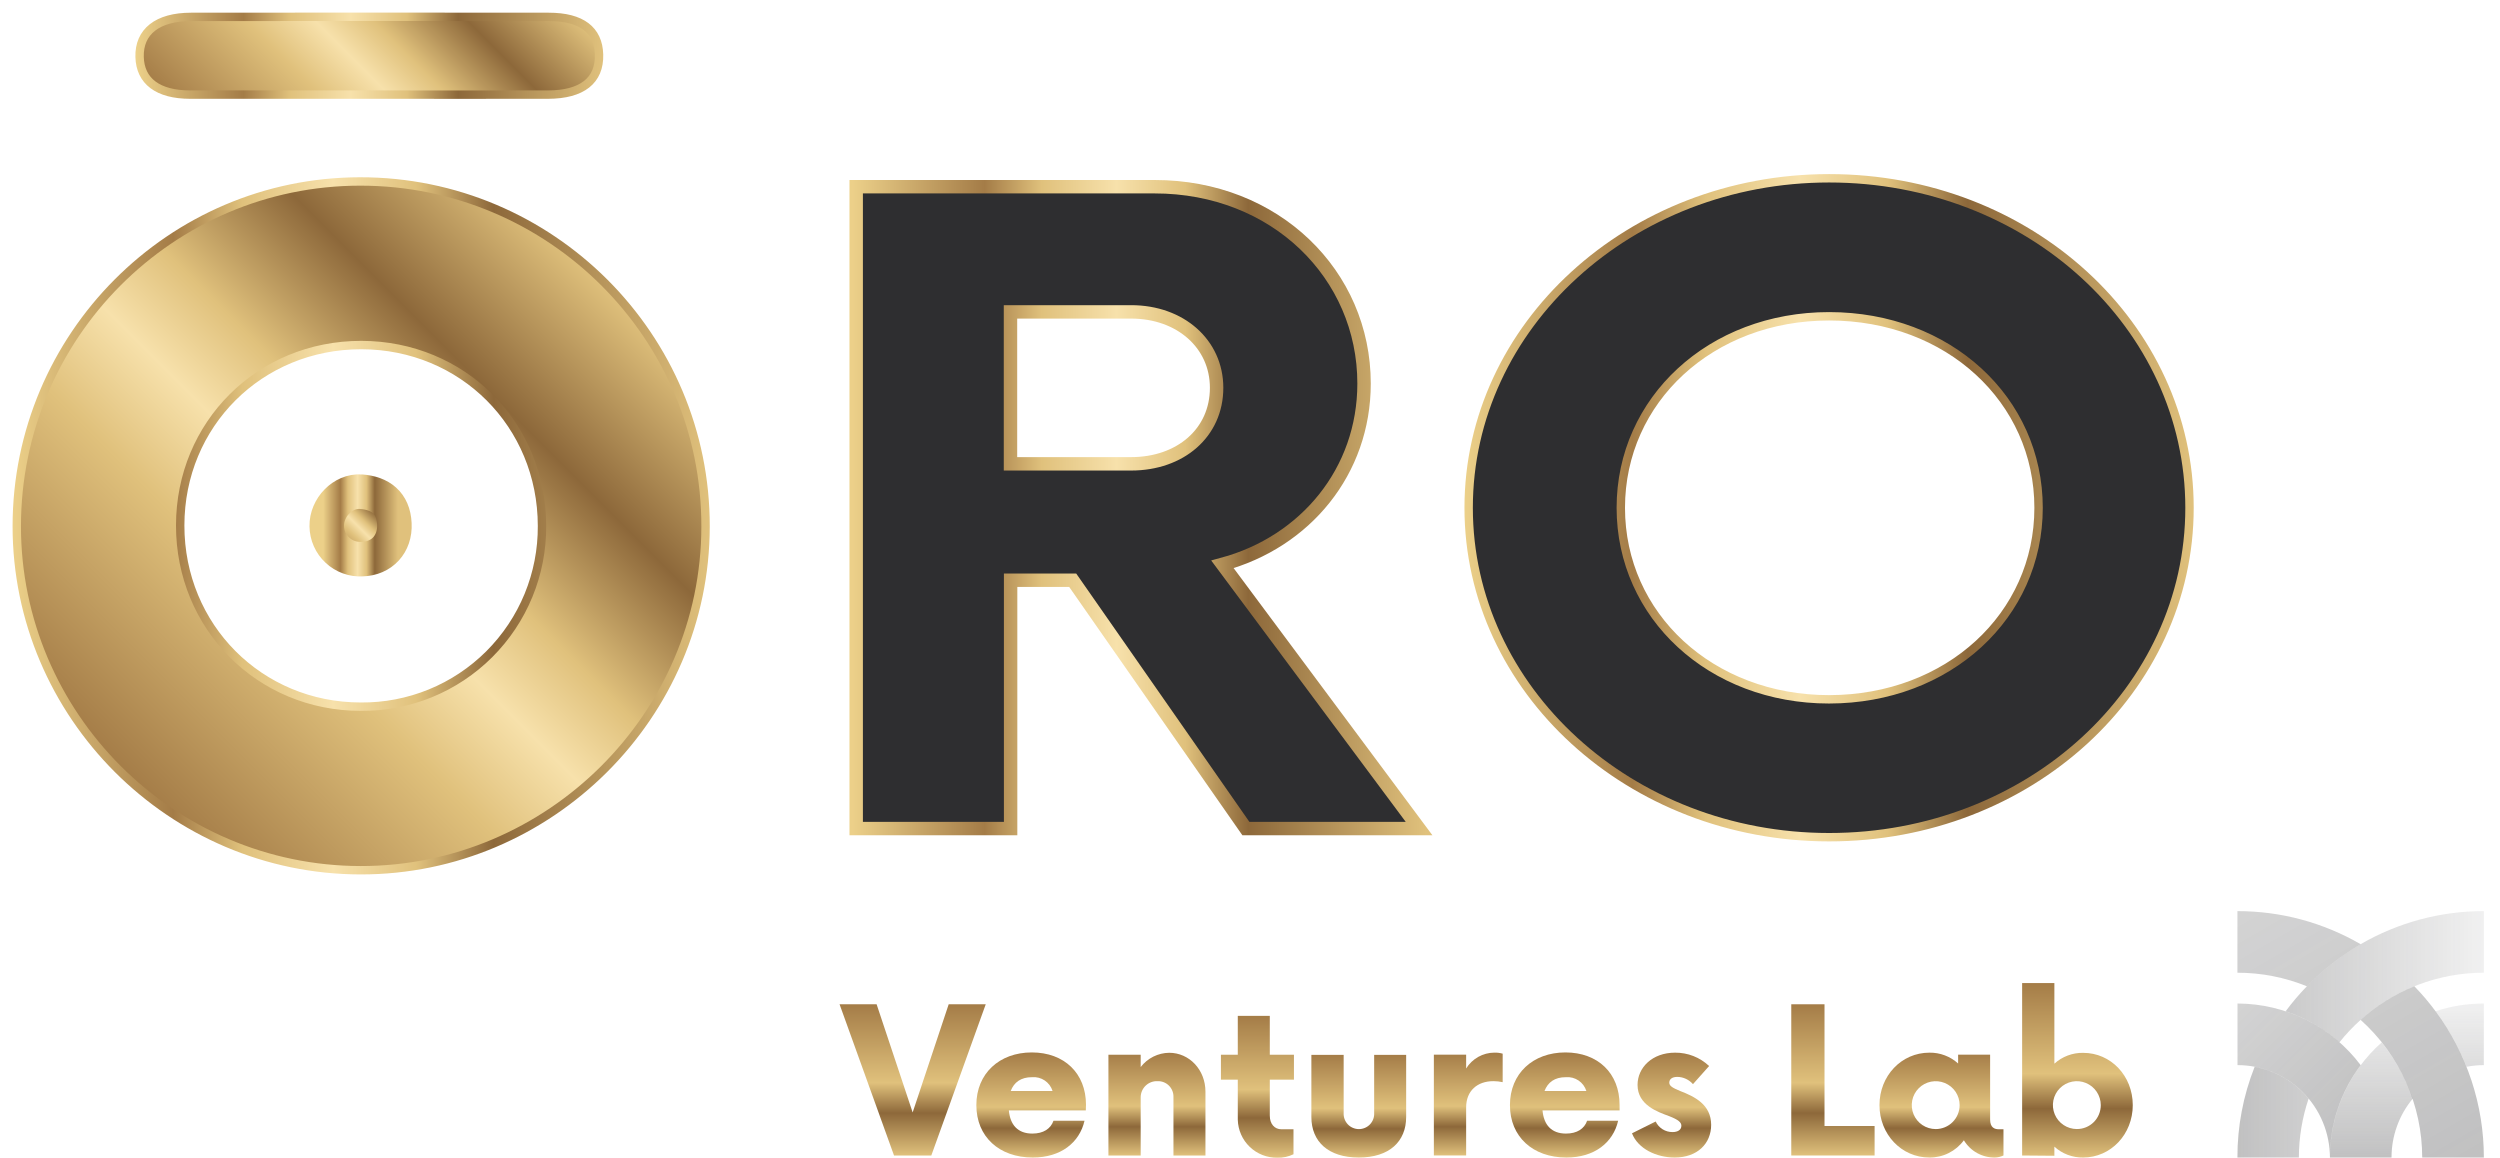
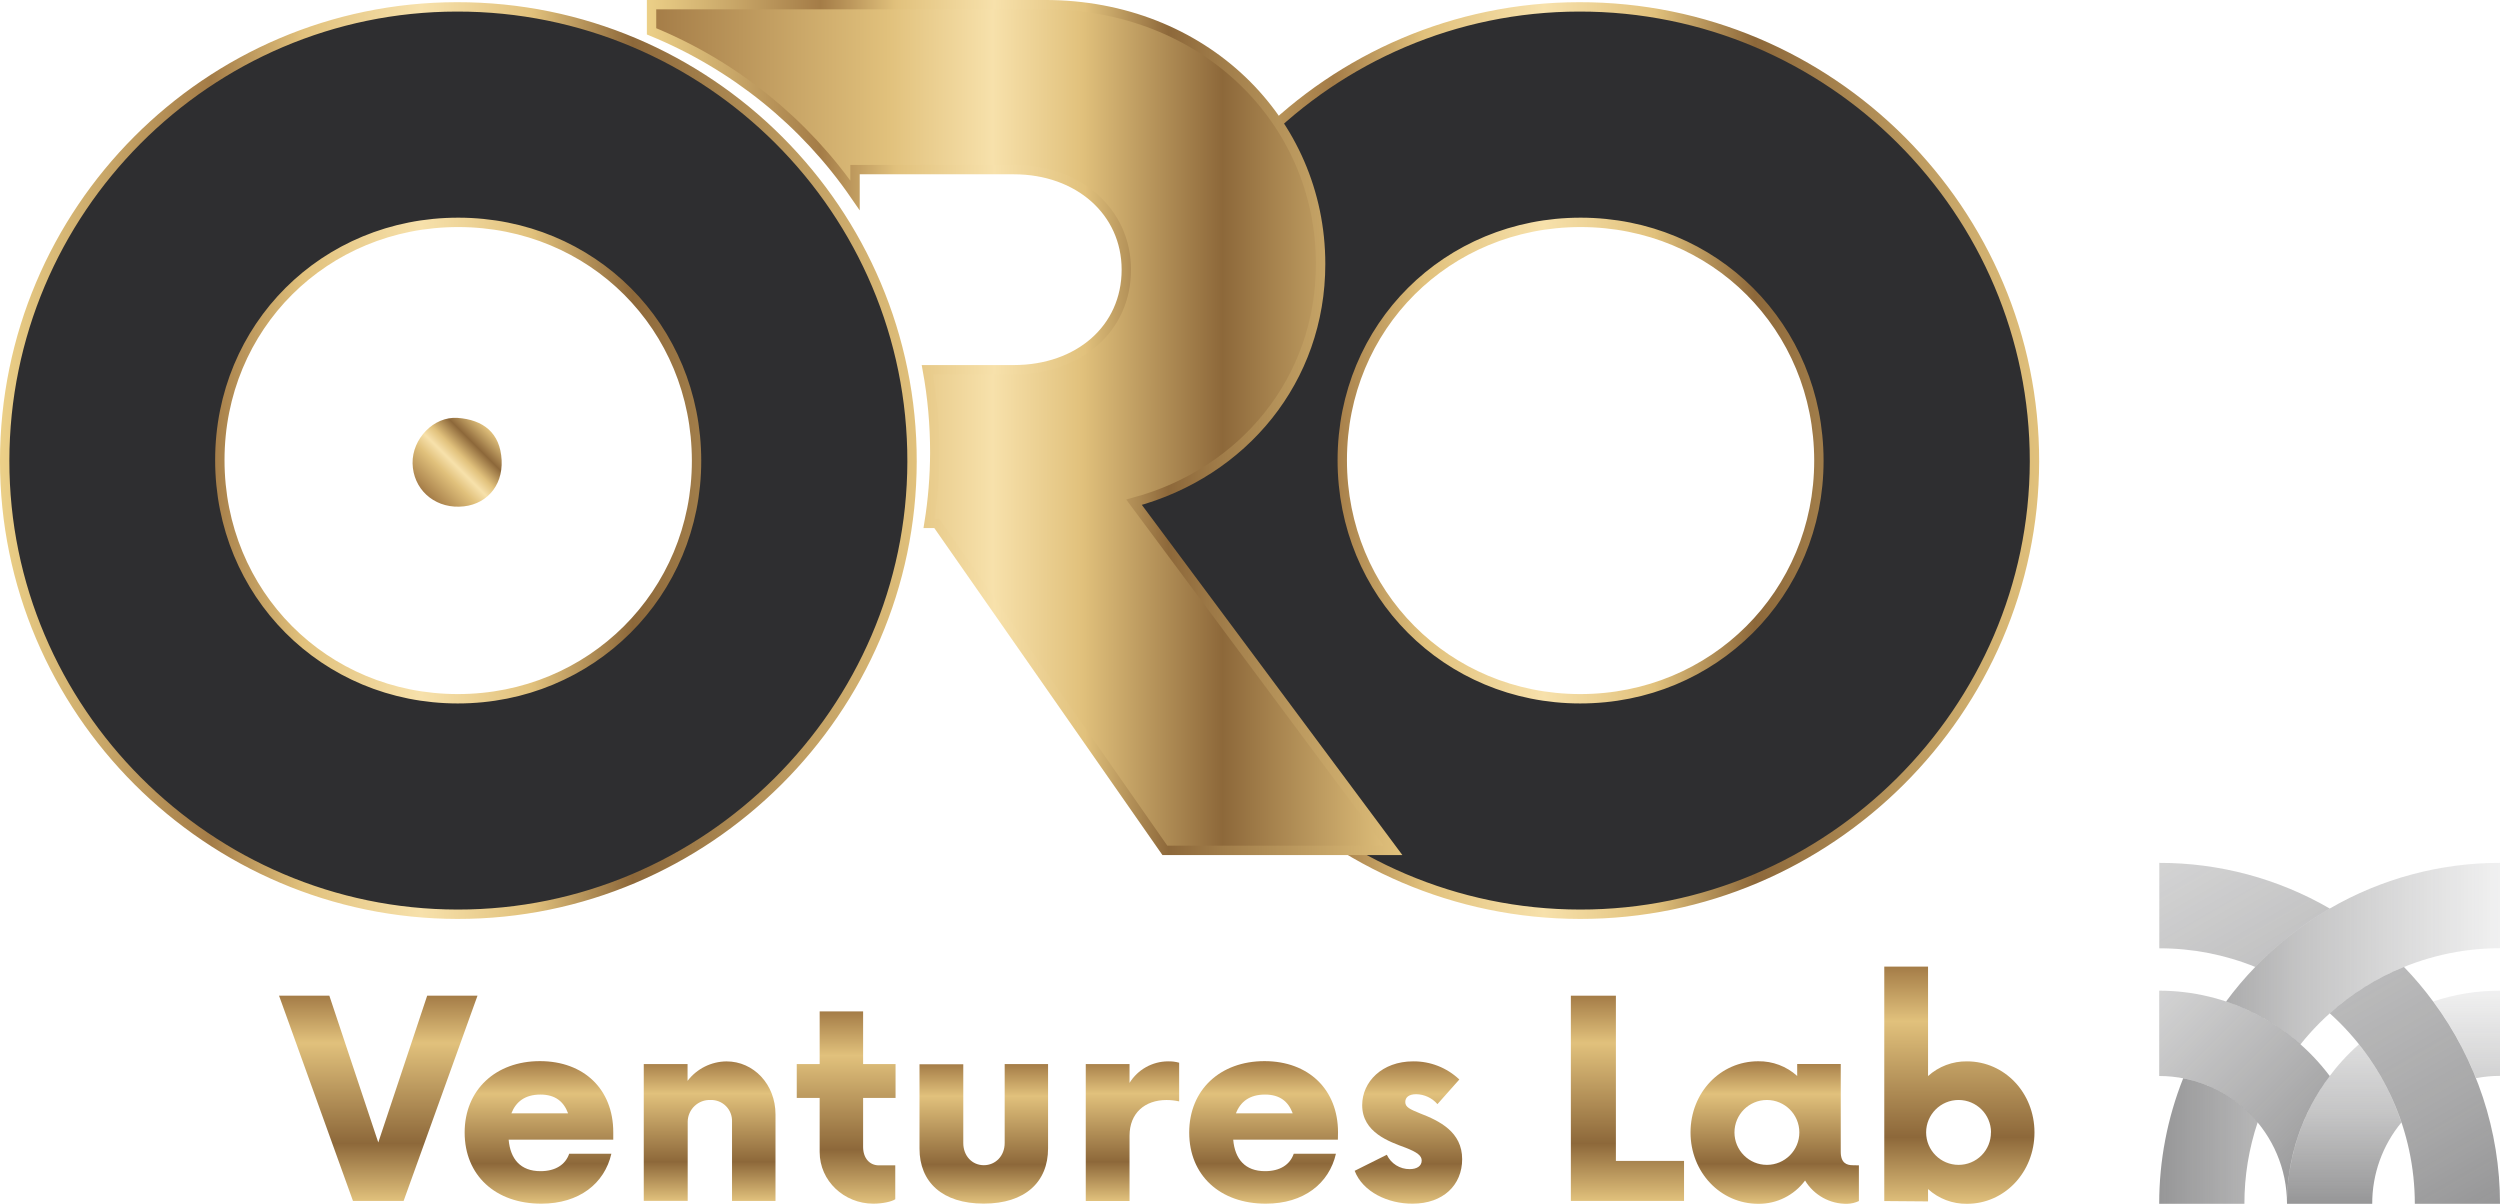
- <svg xmlns="http://www.w3.org/2000/svg" width="149" height="69" viewBox="0 0 149 69" fill="none">
-   <path d="M84.577 49.383H74.255L63.933 34.582H60.233V49.383H51.029V11.128H68.814C76.009 11.128 81.298 16.356 81.298 22.86C81.298 28.09 77.803 32.298 72.859 33.636L84.577 49.383ZM72.51 23.111C72.51 20.498 70.349 18.588 67.42 18.588H60.225V27.644H67.42C70.349 27.644 72.51 25.794 72.51 23.115V23.111Z" fill="#2E2E30" stroke="url(#paint0_linear_229_2739)" stroke-width="0.8" stroke-miterlimit="10" />
-   <path d="M87.532 30.265C87.532 19.425 97.157 10.626 109.015 10.626C120.938 10.626 130.495 19.425 130.495 30.265C130.495 41.105 120.94 49.897 109.015 49.897C97.157 49.897 87.532 41.096 87.532 30.265ZM121.499 30.265C121.499 23.824 116.128 18.851 109.015 18.851C101.97 18.851 96.6 23.824 96.6 30.265C96.6 36.705 101.97 41.68 109.015 41.68C116.128 41.672 121.499 36.697 121.499 30.265Z" fill="#2E2E30" stroke="url(#paint1_linear_229_2739)" stroke-width="0.5" stroke-miterlimit="10" />
-   <path d="M58.75 59.855L55.506 68.868H53.284L50.038 59.855H52.246L54.394 66.3L56.542 59.855H58.75Z" fill="url(#paint2_linear_229_2739)" />
-   <path d="M64.714 66.178H60.128C60.204 67.035 60.654 67.562 61.526 67.562C62.186 67.562 62.621 67.276 62.788 66.795H64.638C64.338 68.102 63.226 68.989 61.555 68.989C59.542 68.989 58.191 67.741 58.191 65.864C58.191 63.987 59.559 62.725 61.495 62.725C63.431 62.725 64.725 63.97 64.725 65.849L64.714 66.178ZM60.239 65.023H62.733C62.653 64.768 62.489 64.548 62.268 64.398C62.047 64.249 61.782 64.179 61.516 64.201C60.839 64.197 60.434 64.511 60.239 65.023Z" fill="url(#paint3_linear_229_2739)" />
-   <path d="M71.845 65.069V68.868H69.938V65.383C69.942 65.258 69.92 65.132 69.874 65.016C69.828 64.899 69.758 64.793 69.669 64.704C69.581 64.615 69.474 64.546 69.357 64.5C69.24 64.454 69.115 64.433 68.99 64.438C68.861 64.432 68.733 64.452 68.613 64.497C68.492 64.542 68.382 64.61 68.288 64.698C68.194 64.787 68.119 64.893 68.067 65.01C68.015 65.128 67.987 65.255 67.985 65.383V68.868H66.062V62.861H67.985V63.597C68.186 63.335 68.443 63.123 68.738 62.975C69.033 62.828 69.357 62.749 69.687 62.746C70.873 62.746 71.845 63.747 71.845 65.069Z" fill="url(#paint4_linear_229_2739)" />
-   <path d="M75.68 64.347V66.495C75.68 66.991 75.965 67.305 76.37 67.305H77.092V68.794C76.793 68.939 76.464 69.009 76.132 68.999C75.52 69.01 74.928 68.779 74.486 68.355C74.044 67.931 73.787 67.35 73.772 66.738V64.347H72.767V62.861H73.772V60.546H75.68V62.861H77.119V64.347H75.68Z" fill="url(#paint5_linear_229_2739)" />
-   <path d="M78.158 66.57V62.869H80.082V66.323C80.074 66.447 80.091 66.572 80.133 66.69C80.175 66.807 80.241 66.915 80.326 67.006C80.411 67.097 80.514 67.17 80.628 67.219C80.743 67.269 80.866 67.295 80.991 67.295C81.116 67.295 81.239 67.269 81.354 67.219C81.468 67.17 81.571 67.097 81.656 67.006C81.741 66.915 81.807 66.807 81.849 66.69C81.891 66.572 81.908 66.447 81.9 66.323V62.869H83.807V66.57C83.807 68.041 82.8 68.989 80.983 68.989C79.165 68.989 78.158 68.041 78.158 66.57Z" fill="url(#paint6_linear_229_2739)" />
-   <path d="M89.559 62.799V64.497C89.377 64.457 89.191 64.437 89.004 64.437C88.056 64.437 87.382 65.007 87.382 65.999V68.867H85.458V62.86H87.382V63.683C87.559 63.395 87.807 63.158 88.101 62.992C88.395 62.827 88.726 62.739 89.064 62.737C89.231 62.732 89.398 62.753 89.559 62.799Z" fill="url(#paint7_linear_229_2739)" />
-   <path d="M96.528 66.178H91.934C92.008 67.035 92.458 67.562 93.33 67.562C93.992 67.562 94.427 67.276 94.592 66.795H96.442C96.142 68.102 95.03 68.989 93.358 68.989C91.346 68.989 89.993 67.741 89.993 65.864C89.993 63.987 91.36 62.725 93.299 62.725C95.237 62.725 96.526 63.97 96.526 65.849L96.528 66.178ZM92.053 65.023H94.547C94.467 64.768 94.303 64.548 94.082 64.398C93.861 64.249 93.596 64.179 93.33 64.201C92.653 64.197 92.248 64.511 92.053 65.023Z" fill="url(#paint8_linear_229_2739)" />
-   <path d="M97.267 67.546L98.679 66.841C98.768 67.031 98.911 67.192 99.089 67.304C99.267 67.416 99.474 67.474 99.684 67.472C100.001 67.472 100.21 67.336 100.21 67.096C100.21 66.89 100.03 66.736 99.489 66.524C98.798 66.269 97.598 65.864 97.598 64.662C97.598 63.634 98.467 62.739 99.834 62.739C100.588 62.732 101.315 63.017 101.863 63.535L100.901 64.616C100.785 64.482 100.642 64.375 100.482 64.3C100.321 64.225 100.147 64.185 99.97 64.183C99.639 64.183 99.489 64.333 99.489 64.528C99.489 64.723 99.694 64.842 100.134 65.023C100.992 65.352 101.985 65.833 101.985 67.036C101.985 68.162 101.162 68.989 99.808 68.989C98.739 68.989 97.626 68.477 97.267 67.546Z" fill="url(#paint9_linear_229_2739)" />
-   <path d="M111.726 67.11V68.868H106.76V59.855H108.741V67.11H111.726Z" fill="url(#paint10_linear_229_2739)" />
-   <path d="M119.407 67.305V68.867C119.247 68.942 119.074 68.984 118.897 68.989C118.526 68.994 118.16 68.902 117.835 68.722C117.51 68.541 117.239 68.279 117.047 67.961C116.811 68.283 116.501 68.544 116.143 68.723C115.786 68.902 115.391 68.993 114.991 68.989C113.324 68.989 112.017 67.605 112.017 65.864C112.017 64.123 113.324 62.739 114.991 62.739C115.623 62.729 116.235 62.96 116.704 63.385V62.86H118.611V66.719C118.611 67.216 118.883 67.305 119.138 67.305H119.407ZM116.794 65.866C116.794 65.584 116.71 65.308 116.554 65.073C116.397 64.839 116.174 64.656 115.913 64.548C115.653 64.44 115.366 64.412 115.089 64.467C114.812 64.522 114.558 64.657 114.359 64.857C114.159 65.057 114.023 65.311 113.968 65.588C113.913 65.864 113.941 66.151 114.049 66.412C114.157 66.672 114.34 66.895 114.575 67.052C114.809 67.209 115.085 67.293 115.367 67.293C115.555 67.293 115.741 67.256 115.914 67.184C116.087 67.112 116.245 67.007 116.377 66.874C116.51 66.741 116.615 66.584 116.686 66.41C116.758 66.237 116.794 66.051 116.794 65.864V65.866Z" fill="url(#paint11_linear_229_2739)" />
-   <path d="M127.113 65.864C127.113 67.605 125.806 68.989 124.153 68.989C123.521 68.999 122.908 68.767 122.441 68.341V68.884L120.519 68.868V58.589H122.441V63.395C122.909 62.971 123.521 62.74 124.153 62.75C125.806 62.746 127.113 64.121 127.113 65.864ZM125.206 65.864C125.206 65.582 125.122 65.306 124.965 65.072C124.808 64.837 124.586 64.654 124.325 64.546C124.064 64.438 123.777 64.41 123.501 64.465C123.224 64.52 122.97 64.656 122.77 64.855C122.571 65.055 122.435 65.309 122.38 65.586C122.325 65.863 122.353 66.149 122.461 66.41C122.569 66.671 122.752 66.894 122.986 67.05C123.221 67.207 123.497 67.291 123.779 67.291C123.967 67.292 124.153 67.256 124.327 67.185C124.5 67.114 124.658 67.009 124.791 66.876C124.924 66.743 125.029 66.585 125.1 66.412C125.171 66.238 125.207 66.052 125.206 65.864Z" fill="url(#paint12_linear_229_2739)" />
-   <path d="M22.176 5.639C18.564 5.639 14.95 5.639 11.336 5.639C9.41 5.639 8.357 4.837 8.32 3.392C8.281 1.891 9.381 1.009 11.379 1.007C18.488 0.998 25.597 0.998 32.706 1.007C34.661 1.007 35.662 1.786 35.703 3.252C35.744 4.796 34.691 5.635 32.663 5.639C29.168 5.645 25.673 5.639 22.176 5.639Z" fill="url(#paint13_linear_229_2739)" stroke="url(#paint14_linear_229_2739)" stroke-width="0.5" stroke-miterlimit="10" />
-   <path d="M21.494 51.866C10.216 51.854 0.992 42.615 1 31.352C1.01 20.031 10.177 10.827 21.457 10.815C32.823 10.803 42.076 20.047 42.051 31.393C42.037 42.642 32.755 51.879 21.494 51.866ZM21.527 20.565C15.477 20.565 10.742 25.279 10.74 31.319C10.738 37.359 15.468 42.114 21.5 42.118C22.92 42.131 24.328 41.861 25.643 41.325C26.958 40.789 28.152 39.996 29.158 38.993C30.163 37.99 30.959 36.798 31.499 35.484C32.039 34.171 32.312 32.764 32.303 31.344C32.299 25.296 27.575 20.572 21.527 20.565Z" fill="url(#paint15_linear_229_2739)" stroke="url(#paint16_linear_229_2739)" stroke-width="0.5" stroke-miterlimit="10" />
-   <path d="M21.582 33.323C21.313 33.339 21.044 33.3 20.791 33.208C20.538 33.117 20.306 32.975 20.11 32.791C19.913 32.608 19.755 32.387 19.646 32.141C19.537 31.895 19.479 31.629 19.475 31.36C19.454 30.26 20.425 29.226 21.518 29.305C22.663 29.389 23.445 29.968 23.504 31.22C23.564 32.425 22.76 33.293 21.582 33.323Z" fill="url(#paint17_linear_229_2739)" stroke="url(#paint18_linear_229_2739)" stroke-width="2.06" stroke-miterlimit="10" />
-   <path style="mix-blend-mode:multiply" d="M137.593 65.482C137.211 66.612 137.015 67.796 137.013 68.989H133.35C133.346 67.137 133.695 65.302 134.378 63.58C135.639 63.819 136.776 64.492 137.593 65.482ZM140.693 56.274C139.515 56.959 138.437 57.803 137.49 58.782C137.036 59.249 136.613 59.747 136.226 60.271C137.409 60.663 138.499 61.292 139.431 62.121C139.814 61.641 140.236 61.194 140.693 60.785C142.71 58.974 145.325 57.973 148.036 57.974V54.303C145.457 54.3 142.923 54.98 140.693 56.274Z" fill="url(#paint19_linear_229_2739)" />
-   <path style="mix-blend-mode:multiply" d="M140.692 63.487C139.501 65.073 138.858 67.005 138.863 68.989C138.862 67.528 138.281 66.128 137.249 65.095C136.216 64.063 134.816 63.482 133.355 63.481V59.81C134.781 59.813 136.185 60.146 137.46 60.785C138.734 61.423 139.843 62.348 140.699 63.487H140.692Z" fill="url(#paint20_linear_229_2739)" />
-   <path style="mix-blend-mode:multiply" d="M148.036 59.81V63.481C147.691 63.482 147.347 63.515 147.008 63.58C146.537 62.401 145.915 61.289 145.158 60.27C146.086 59.963 147.058 59.808 148.036 59.81ZM141.947 62.129C140.977 62.989 140.201 64.045 139.669 65.228C139.138 66.41 138.863 67.692 138.863 68.989H142.535C142.533 67.708 142.98 66.467 143.797 65.481C143.381 64.264 142.755 63.129 141.947 62.129Z" fill="url(#paint21_linear_229_2739)" />
-   <path style="mix-blend-mode:multiply" d="M148.036 68.989H144.364C144.362 67.44 144.034 65.909 143.402 64.496C142.769 63.082 141.846 61.818 140.693 60.785C141.637 59.937 142.72 59.259 143.896 58.782C144.35 59.249 144.772 59.747 145.16 60.271C147.029 62.793 148.038 65.849 148.038 68.989H148.036ZM133.35 54.303V57.974C134.769 57.973 136.175 58.248 137.49 58.782C138.437 57.803 139.515 56.959 140.693 56.274C138.462 54.98 135.929 54.3 133.35 54.303Z" fill="url(#paint22_linear_229_2739)" />
+ <svg xmlns="http://www.w3.org/2000/svg" xmlns:xlink="http://www.w3.org/1999/xlink" viewBox="0 0 770.47 370.96">
  <defs>
-     <linearGradient id="paint0_linear_229_2739" x1="50.818" y1="30.257" x2="84.999" y2="30.257" gradientUnits="userSpaceOnUse">
-       <stop stop-color="#ECD089" />
-       <stop offset="0.23" stop-color="#A47C47" />
-       <stop offset="0.33" stop-color="#E0C17C" />
-       <stop offset="0.46" stop-color="#F7E1AB" />
-       <stop offset="0.58" stop-color="#E0C17C" />
-       <stop offset="0.69" stop-color="#8D683A" />
-       <stop offset="1" stop-color="#E0C17C" />
+     <style>.cls-1{isolation:isolate;}.cls-2{fill:url(#linear-gradient);}.cls-3{fill:url(#linear-gradient-2);}.cls-4{fill:url(#linear-gradient-3);}.cls-5{fill:url(#linear-gradient-4);}.cls-6{fill:url(#linear-gradient-5);}.cls-7{fill:url(#linear-gradient-6);}.cls-8{fill:url(#linear-gradient-7);}.cls-9{fill:url(#linear-gradient-8);}.cls-10{fill:url(#linear-gradient-9);}.cls-11{fill:url(#linear-gradient-10);}.cls-12{fill:url(#linear-gradient-11);}.cls-13{mix-blend-mode:multiply;}.cls-14{fill:url(#linear-gradient-12);}.cls-15{fill:url(#linear-gradient-13);}.cls-16{fill:url(#linear-gradient-14);}.cls-17{fill:url(#linear-gradient-15);}.cls-18,.cls-19{fill:#2e2e30;}.cls-18,.cls-19,.cls-20{stroke-miterlimit:10;stroke-width:2.89px;}.cls-18{stroke:url(#Degradado_sin_nombre_3);}.cls-19{stroke:url(#Degradado_sin_nombre_3-2);}.cls-20{fill:url(#New_Gradient_Swatch_1);stroke:url(#Degradado_sin_nombre_3-3);}.cls-21{fill:url(#New_Gradient_Swatch_1-2);}</style>
+     <linearGradient id="linear-gradient" x1="116.59" y1="306.86" x2="116.59" y2="370.11" gradientUnits="userSpaceOnUse">
+       <stop offset="0" stop-color="#a47c47" />
+       <stop offset="0.23" stop-color="#e1c17c" />
+       <stop offset="0.72" stop-color="#8d683a" />
+       <stop offset="1" stop-color="#e1c17c" />
    </linearGradient>
-     <linearGradient id="paint1_linear_229_2739" x1="87.32" y1="30.256" x2="130.707" y2="30.256" gradientUnits="userSpaceOnUse">
-       <stop stop-color="#ECD089" />
-       <stop offset="0.23" stop-color="#A47C47" />
-       <stop offset="0.33" stop-color="#E0C17C" />
-       <stop offset="0.46" stop-color="#F7E1AB" />
-       <stop offset="0.58" stop-color="#E0C17C" />
-       <stop offset="0.69" stop-color="#8D683A" />
-       <stop offset="1" stop-color="#E0C17C" />
+     <linearGradient id="linear-gradient-2" x1="166.09" y1="326.99" x2="166.09" y2="370.96" xlink:href="#linear-gradient" />
+     <linearGradient id="linear-gradient-3" x1="218.7" y1="327.1" x2="218.7" y2="370.11" xlink:href="#linear-gradient" />
+     <linearGradient id="linear-gradient-4" x1="260.76" y1="311.71" x2="260.76" y2="370.96" xlink:href="#linear-gradient" />
+     <linearGradient id="linear-gradient-5" x1="303.2" y1="327.94" x2="303.2" y2="370.96" xlink:href="#linear-gradient" />
+     <linearGradient id="linear-gradient-6" x1="349.01" y1="327.1" x2="349.01" y2="370.11" xlink:href="#linear-gradient" />
+     <linearGradient id="linear-gradient-7" x1="389.39" y1="326.99" x2="389.39" y2="370.96" xlink:href="#linear-gradient" />
+     <linearGradient id="linear-gradient-8" x1="434.04" y1="327.1" x2="434.04" y2="370.96" xlink:href="#linear-gradient" />
+     <linearGradient id="linear-gradient-9" x1="501.56" y1="306.86" x2="501.56" y2="370.11" xlink:href="#linear-gradient" />
+     <linearGradient id="linear-gradient-10" x1="546.95" y1="327.1" x2="546.95" y2="370.96" xlink:href="#linear-gradient" />
+     <linearGradient id="linear-gradient-11" x1="603.83" y1="297.9" x2="603.83" y2="370.96" xlink:href="#linear-gradient" />
+     <linearGradient id="linear-gradient-12" x1="770.47" y1="318.44" x2="665.44" y2="318.44" gradientUnits="userSpaceOnUse">
+       <stop offset="0" stop-color="#2e2e30" stop-opacity="0.07" />
+       <stop offset="0.58" stop-color="#2e2e30" stop-opacity="0.28" />
+       <stop offset="1" stop-color="#2e2e30" stop-opacity="0.5" />
    </linearGradient>
-     <linearGradient id="paint2_linear_229_2739" x1="54.394" y1="59.855" x2="54.394" y2="68.868" gradientUnits="userSpaceOnUse">
-       <stop stop-color="#A47C47" />
-       <stop offset="0.52" stop-color="#E0C17C" />
-       <stop offset="0.72" stop-color="#8D683A" />
-       <stop offset="1" stop-color="#E0C17C" />
+     <linearGradient id="linear-gradient-13" x1="665.67" y1="305.09" x2="718.18" y2="357.61" gradientUnits="userSpaceOnUse">
+       <stop offset="0" stop-color="#2e2e30" stop-opacity="0.21" />
+       <stop offset="0.78" stop-color="#2e2e30" stop-opacity="0.42" />
+       <stop offset="1" stop-color="#2e2e30" stop-opacity="0.5" />
    </linearGradient>
-     <linearGradient id="paint3_linear_229_2739" x1="61.448" y1="62.725" x2="61.448" y2="68.989" gradientUnits="userSpaceOnUse">
-       <stop stop-color="#A47C47" />
-       <stop offset="0.52" stop-color="#E0C17C" />
-       <stop offset="0.72" stop-color="#8D683A" />
-       <stop offset="1" stop-color="#E0C17C" />
+     <linearGradient id="linear-gradient-14" x1="737.65" y1="305.31" x2="737.65" y2="370.96" xlink:href="#linear-gradient-12" />
+     <linearGradient id="linear-gradient-15" x1="682.48" y1="256.09" x2="754.22" y2="380.34" xlink:href="#linear-gradient-13" />
+     <linearGradient id="Degradado_sin_nombre_3" y1="141.94" x2="282.53" y2="141.94" gradientUnits="userSpaceOnUse">
+       <stop offset="0" stop-color="#ecd088" />
+       <stop offset="0.23" stop-color="#a47c47" />
+       <stop offset="0.33" stop-color="#e1c17c" />
+       <stop offset="0.46" stop-color="#f7e1ab" />
+       <stop offset="0.58" stop-color="#e1c17c" />
+       <stop offset="0.69" stop-color="#8d683a" />
+       <stop offset="1" stop-color="#e1c17c" />
    </linearGradient>
-     <linearGradient id="paint4_linear_229_2739" x1="68.943" y1="62.739" x2="68.943" y2="68.868" gradientUnits="userSpaceOnUse">
-       <stop stop-color="#A47C47" />
-       <stop offset="0.52" stop-color="#E0C17C" />
-       <stop offset="0.72" stop-color="#8D683A" />
-       <stop offset="1" stop-color="#E0C17C" />
+     <linearGradient id="Degradado_sin_nombre_3-2" x1="345.89" y1="141.94" x2="628.42" y2="141.94" xlink:href="#Degradado_sin_nombre_3" />
+     <linearGradient id="New_Gradient_Swatch_1" x1="200.8" y1="131.76" x2="429.32" y2="131.76" gradientUnits="userSpaceOnUse">
+       <stop offset="0" stop-color="#a47c47" />
+       <stop offset="0.32" stop-color="#e1c17c" />
+       <stop offset="0.46" stop-color="#f7e1ab" />
+       <stop offset="0.58" stop-color="#e1c17c" />
+       <stop offset="0.77" stop-color="#8d683a" />
+       <stop offset="1" stop-color="#e1c17c" />
    </linearGradient>
-     <linearGradient id="paint5_linear_229_2739" x1="74.938" y1="60.546" x2="74.938" y2="68.989" gradientUnits="userSpaceOnUse">
-       <stop stop-color="#A47C47" />
-       <stop offset="0.52" stop-color="#E0C17C" />
-       <stop offset="0.72" stop-color="#8D683A" />
-       <stop offset="1" stop-color="#E0C17C" />
-     </linearGradient>
-     <linearGradient id="paint6_linear_229_2739" x1="80.983" y1="62.861" x2="80.983" y2="68.989" gradientUnits="userSpaceOnUse">
-       <stop stop-color="#A47C47" />
-       <stop offset="0.52" stop-color="#E0C17C" />
-       <stop offset="0.72" stop-color="#8D683A" />
-       <stop offset="1" stop-color="#E0C17C" />
-     </linearGradient>
-     <linearGradient id="paint7_linear_229_2739" x1="87.51" y1="62.739" x2="87.51" y2="68.867" gradientUnits="userSpaceOnUse">
-       <stop stop-color="#A47C47" />
-       <stop offset="0.52" stop-color="#E0C17C" />
-       <stop offset="0.72" stop-color="#8D683A" />
-       <stop offset="1" stop-color="#E0C17C" />
-     </linearGradient>
-     <linearGradient id="paint8_linear_229_2739" x1="93.262" y1="62.725" x2="93.262" y2="68.989" gradientUnits="userSpaceOnUse">
-       <stop stop-color="#A47C47" />
-       <stop offset="0.52" stop-color="#E0C17C" />
-       <stop offset="0.72" stop-color="#8D683A" />
-       <stop offset="1" stop-color="#E0C17C" />
-     </linearGradient>
-     <linearGradient id="paint9_linear_229_2739" x1="99.624" y1="62.739" x2="99.624" y2="68.989" gradientUnits="userSpaceOnUse">
-       <stop stop-color="#A47C47" />
-       <stop offset="0.52" stop-color="#E0C17C" />
-       <stop offset="0.72" stop-color="#8D683A" />
-       <stop offset="1" stop-color="#E0C17C" />
-     </linearGradient>
-     <linearGradient id="paint10_linear_229_2739" x1="109.245" y1="59.855" x2="109.245" y2="68.868" gradientUnits="userSpaceOnUse">
-       <stop stop-color="#A47C47" />
-       <stop offset="0.52" stop-color="#E0C17C" />
-       <stop offset="0.72" stop-color="#8D683A" />
-       <stop offset="1" stop-color="#E0C17C" />
-     </linearGradient>
-     <linearGradient id="paint11_linear_229_2739" x1="115.713" y1="62.739" x2="115.713" y2="68.989" gradientUnits="userSpaceOnUse">
-       <stop stop-color="#A47C47" />
-       <stop offset="0.52" stop-color="#E0C17C" />
-       <stop offset="0.72" stop-color="#8D683A" />
-       <stop offset="1" stop-color="#E0C17C" />
-     </linearGradient>
-     <linearGradient id="paint12_linear_229_2739" x1="123.816" y1="58.579" x2="123.816" y2="68.989" gradientUnits="userSpaceOnUse">
-       <stop stop-color="#A47C47" />
-       <stop offset="0.52" stop-color="#E0C17C" />
-       <stop offset="0.72" stop-color="#8D683A" />
-       <stop offset="1" stop-color="#E0C17C" />
-     </linearGradient>
-     <linearGradient id="paint13_linear_229_2739" x1="14.693" y1="10.657" x2="29.359" y2="-4.009" gradientUnits="userSpaceOnUse">
-       <stop stop-color="#A47C47" />
-       <stop offset="0.32" stop-color="#E0C17C" />
-       <stop offset="0.46" stop-color="#F7E1AB" />
-       <stop offset="0.58" stop-color="#E0C17C" />
-       <stop offset="0.77" stop-color="#8D683A" />
-       <stop offset="1" stop-color="#E0C17C" />
-     </linearGradient>
-     <linearGradient id="paint14_linear_229_2739" x1="8.109" y1="3.32" x2="35.915" y2="3.32" gradientUnits="userSpaceOnUse">
-       <stop stop-color="#ECD089" />
-       <stop offset="0.23" stop-color="#A47C47" />
-       <stop offset="0.33" stop-color="#E0C17C" />
-       <stop offset="0.46" stop-color="#F7E1AB" />
-       <stop offset="0.58" stop-color="#E0C17C" />
-       <stop offset="0.69" stop-color="#8D683A" />
-       <stop offset="1" stop-color="#E0C17C" />
-     </linearGradient>
-     <linearGradient id="paint15_linear_229_2739" x1="7.013" y1="45.828" x2="36.011" y2="16.83" gradientUnits="userSpaceOnUse">
-       <stop stop-color="#A47C47" />
-       <stop offset="0.32" stop-color="#E0C17C" />
-       <stop offset="0.46" stop-color="#F7E1AB" />
-       <stop offset="0.58" stop-color="#E0C17C" />
-       <stop offset="0.77" stop-color="#8D683A" />
-       <stop offset="1" stop-color="#E0C17C" />
-     </linearGradient>
-     <linearGradient id="paint16_linear_229_2739" x1="0.788" y1="31.342" x2="42.265" y2="31.342" gradientUnits="userSpaceOnUse">
-       <stop stop-color="#ECD089" />
-       <stop offset="0.23" stop-color="#A47C47" />
-       <stop offset="0.33" stop-color="#E0C17C" />
-       <stop offset="0.46" stop-color="#F7E1AB" />
-       <stop offset="0.58" stop-color="#E0C17C" />
-       <stop offset="0.69" stop-color="#8D683A" />
-       <stop offset="1" stop-color="#E0C17C" />
-     </linearGradient>
-     <linearGradient id="paint17_linear_229_2739" x1="20.081" y1="32.764" x2="22.97" y2="29.876" gradientUnits="userSpaceOnUse">
-       <stop stop-color="#A47C47" />
-       <stop offset="0.32" stop-color="#E0C17C" />
-       <stop offset="0.46" stop-color="#F7E1AB" />
-       <stop offset="0.58" stop-color="#E0C17C" />
-       <stop offset="0.77" stop-color="#8D683A" />
-       <stop offset="1" stop-color="#E0C17C" />
-     </linearGradient>
-     <linearGradient id="paint18_linear_229_2739" x1="19.263" y1="31.313" x2="23.72" y2="31.313" gradientUnits="userSpaceOnUse">
-       <stop stop-color="#ECD089" />
-       <stop offset="0.23" stop-color="#A47C47" />
-       <stop offset="0.33" stop-color="#E0C17C" />
-       <stop offset="0.46" stop-color="#F7E1AB" />
-       <stop offset="0.58" stop-color="#E0C17C" />
-       <stop offset="0.69" stop-color="#8D683A" />
-       <stop offset="1" stop-color="#E0C17C" />
-     </linearGradient>
-     <linearGradient id="paint19_linear_229_2739" x1="148.036" y1="61.646" x2="133.35" y2="61.646" gradientUnits="userSpaceOnUse">
-       <stop stop-color="#2E2E30" stop-opacity="0.07" />
-       <stop offset="0.93" stop-color="#2E2E30" stop-opacity="0.28" />
-       <stop offset="1" stop-color="#2E2E30" stop-opacity="0.3" />
-     </linearGradient>
-     <linearGradient id="paint20_linear_229_2739" x1="133.38" y1="59.779" x2="140.723" y2="67.122" gradientUnits="userSpaceOnUse">
-       <stop stop-color="#2E2E30" stop-opacity="0.21" />
-       <stop offset="1" stop-color="#2E2E30" stop-opacity="0.3" />
-     </linearGradient>
-     <linearGradient id="paint21_linear_229_2739" x1="143.446" y1="59.81" x2="143.446" y2="68.989" gradientUnits="userSpaceOnUse">
-       <stop stop-color="#2E2E30" stop-opacity="0.07" />
-       <stop offset="0.93" stop-color="#2E2E30" stop-opacity="0.28" />
-       <stop offset="1" stop-color="#2E2E30" stop-opacity="0.3" />
-     </linearGradient>
-     <linearGradient id="paint22_linear_229_2739" x1="135.732" y1="52.927" x2="145.762" y2="70.301" gradientUnits="userSpaceOnUse">
-       <stop stop-color="#2E2E30" stop-opacity="0.21" />
-       <stop offset="1" stop-color="#2E2E30" stop-opacity="0.3" />
-     </linearGradient>
+     <linearGradient id="Degradado_sin_nombre_3-3" x1="199.35" y1="131.76" x2="432.19" y2="131.76" xlink:href="#Degradado_sin_nombre_3" />
+     <linearGradient id="New_Gradient_Swatch_1-2" x1="131.27" y1="152.36" x2="150.95" y2="132.67" xlink:href="#New_Gradient_Swatch_1" />
  </defs>
+   <g class="cls-1">
+     <g id="Layer_2" data-name="Layer 2">
+       <g id="Layer_1-2" data-name="Layer 1">
+         <path class="cls-2" d="M147.16,306.86l-22.77,63.25H108.78L86,306.86h15.5l15.08,45.23,15.07-45.23Z" />
+         <path class="cls-3" d="M189,351.24H156.76c.52,6,3.69,9.7,9.8,9.7,4.64,0,7.7-2,8.86-5.38h13c-2.11,9.18-9.91,15.4-21.61,15.4-14.13,0-23.61-8.75-23.61-21.93s9.59-22,23.19-22S189,335.74,189,348.92Zm-31.42-8.12h17.5c-1.37-3.69-4-5.79-8.54-5.79C161.82,337.33,159,339.54,157.6,343.12Z" />
+         <path class="cls-4" d="M239,343.44v26.67H225.6V345.65A6.42,6.42,0,0,0,219,339a6.78,6.78,0,0,0-7.06,6.64v24.46H198.4V327.94h13.5v5.17a15.26,15.26,0,0,1,12-6C232.24,327.1,239,334.16,239,343.44Z" />
+         <path class="cls-5" d="M266,338.38v15.08c0,3.47,2,5.69,4.85,5.69h5.06v10.44c-1.05.73-3.9,1.37-6.75,1.37-9,0-16.55-7-16.55-15.92V338.38h-7.06V327.94h7.06V311.71H266v16.23h10v10.44Z" />
+         <path class="cls-6" d="M283.38,354v-26h13.49v24.25c0,4,2.74,6.85,6.33,6.85s6.43-2.84,6.43-6.85V327.94H323v26c0,10.33-7.06,17-19.82,17S283.38,364.31,283.38,354Z" />
+         <path class="cls-7" d="M363.4,327.52v11.91a18.37,18.37,0,0,0-3.9-.42c-6.64,0-11.39,4-11.39,11v20.13H334.62V327.94h13.49v5.8a14,14,0,0,1,11.81-6.64A11.57,11.57,0,0,1,363.4,327.52Z" />
+         <path class="cls-8" d="M412.32,351.24H380.06c.52,6,3.69,9.7,9.8,9.7,4.64,0,7.7-2,8.86-5.38h13c-2.1,9.18-9.91,15.4-21.61,15.4-14.13,0-23.61-8.75-23.61-21.93s9.59-22,23.19-22,22.67,8.75,22.67,21.93Zm-31.42-8.12h17.5c-1.37-3.69-4-5.79-8.54-5.79C385.12,337.33,382.27,339.54,380.9,343.12Z" />
+         <path class="cls-9" d="M417.49,360.83l9.91-4.95a7.7,7.7,0,0,0,7.06,4.43c2.21,0,3.69-.95,3.69-2.64,0-1.47-1.27-2.53-5.06-4-4.85-1.8-13.28-4.64-13.28-13.08,0-7.17,6.11-13.49,15.7-13.49a20.39,20.39,0,0,1,14.24,5.59L443,340.28a8.81,8.81,0,0,0-6.54-3.06c-2.32,0-3.37,1-3.37,2.42,0,1.59,1.47,2.22,4.53,3.48,6,2.32,13,5.7,13,14.13,0,7.91-5.8,13.71-15.29,13.71C427.82,371,420,367.37,417.49,360.83Z" />
+         <path class="cls-10" d="M519,357.78v12.33H484.12V306.86H498v50.92Z" />
+         <path class="cls-11" d="M572.89,359.15v11a9,9,0,0,1-3.59.85,14.87,14.87,0,0,1-13-7.17A17.72,17.72,0,0,1,541.89,371C530.19,371,521,361.26,521,349s9.17-21.93,20.87-21.93a17.5,17.5,0,0,1,12,4.53v-3.69H567.3V355c0,3.48,1.9,4.11,3.69,4.11ZM554.54,349a10,10,0,1,0-10,10A10,10,0,0,0,554.54,349Z" />
+         <path class="cls-12" d="M627,349C627,361.26,617.8,371,606.2,371a17.48,17.48,0,0,1-12-4.54v3.8l-13.49-.11V297.9h13.49v33.73a17.52,17.52,0,0,1,12-4.53C617.8,327.1,627,336.8,627,349Zm-13.39,0a10,10,0,1,0-10,10A9.94,9.94,0,0,0,613.58,349Z" />
+         <g class="cls-13">
+           <path class="cls-14" d="M695.79,345.88A78.53,78.53,0,0,0,691.7,371H665.44a104.49,104.49,0,0,1,7.39-38.68A39.39,39.39,0,0,1,695.79,345.88ZM718,280A105,105,0,0,0,695.05,298a102.12,102.12,0,0,0-9,10.65,65.45,65.45,0,0,1,22.92,13.23,78.61,78.61,0,0,1,61.54-29.65V265.93A104.39,104.39,0,0,0,718,280Z" />
+           <path class="cls-15" d="M718,331.62A65.22,65.22,0,0,0,704.83,371a39.45,39.45,0,0,0-39.39-39.39V305.31A65.89,65.89,0,0,1,718,331.62Z" />
+           <path class="cls-16" d="M770.47,305.31v26.26a38.8,38.8,0,0,0-7.38.71,105.47,105.47,0,0,0-13.18-23.67A65.11,65.11,0,0,1,770.47,305.31ZM727,321.84A65.65,65.65,0,0,0,704.83,371h26.26a39.16,39.16,0,0,1,9-25.08A78.55,78.55,0,0,0,727,321.84Z" />
+           <path class="cls-17" d="M770.47,371H744.22A78.94,78.94,0,0,0,718,312.29,78.32,78.32,0,0,1,740.87,298a103.35,103.35,0,0,1,9,10.65A104.5,104.5,0,0,1,770.47,371Zm-105-105v26.26A78.38,78.38,0,0,1,695.05,298,105,105,0,0,1,718,280,104.42,104.42,0,0,0,665.44,265.93Z" />
+         </g>
+         <path class="cls-18" d="M141,281.76C64.22,281.68,1.38,218.77,1.44,142,1.51,64.89,64,2.21,140.79,2.12,218.21,2,281.24,65,281.08,142.29,280.93,218.92,217.75,281.84,141,281.76Zm.22-213.23c-41.21,0-73.46,32.12-73.47,73.26s32.18,73.53,73.3,73.56S214.7,182.92,214.67,142C214.64,100.76,182.47,68.58,141.26,68.53Z" />
+         <path class="cls-19" d="M486.93,281.76c-76.82-.08-139.66-63-139.6-139.75C347.4,64.89,409.84,2.21,486.68,2.12,564.1,2,627.13,65,627,142.29,626.81,218.92,563.64,281.84,486.93,281.76Zm.22-213.23c-41.21,0-73.46,32.12-73.48,73.26s32.19,73.53,73.31,73.56,73.61-32.43,73.58-73.38C560.53,100.76,528.35,68.58,487.15,68.53Z" />
+         <path class="cls-20" d="M349.5,154.78C383.23,145.66,407,117,407,81.37c0-44.31-36.11-79.93-85-79.93H200.8V9.66a141,141,0,0,1,62.71,50.53V52.27h48.93c20,0,34.68,13,34.68,30.84,0,18.24-14.72,30.84-34.68,30.84H285.79a140.49,140.49,0,0,1,2.3,25.54,138.8,138.8,0,0,1-1.78,21.8h2.38L359,262.07h70.32Z" />
+         <path class="cls-21" d="M141.5,156.15c-8,.21-14.19-5.58-14.35-13.36-.15-7.49,6.47-14.54,13.91-14,7.8.58,13.12,4.53,13.54,13.05C155,150,149.52,156,141.5,156.15Z" />
+       </g>
+     </g>
+   </g>
</svg>
